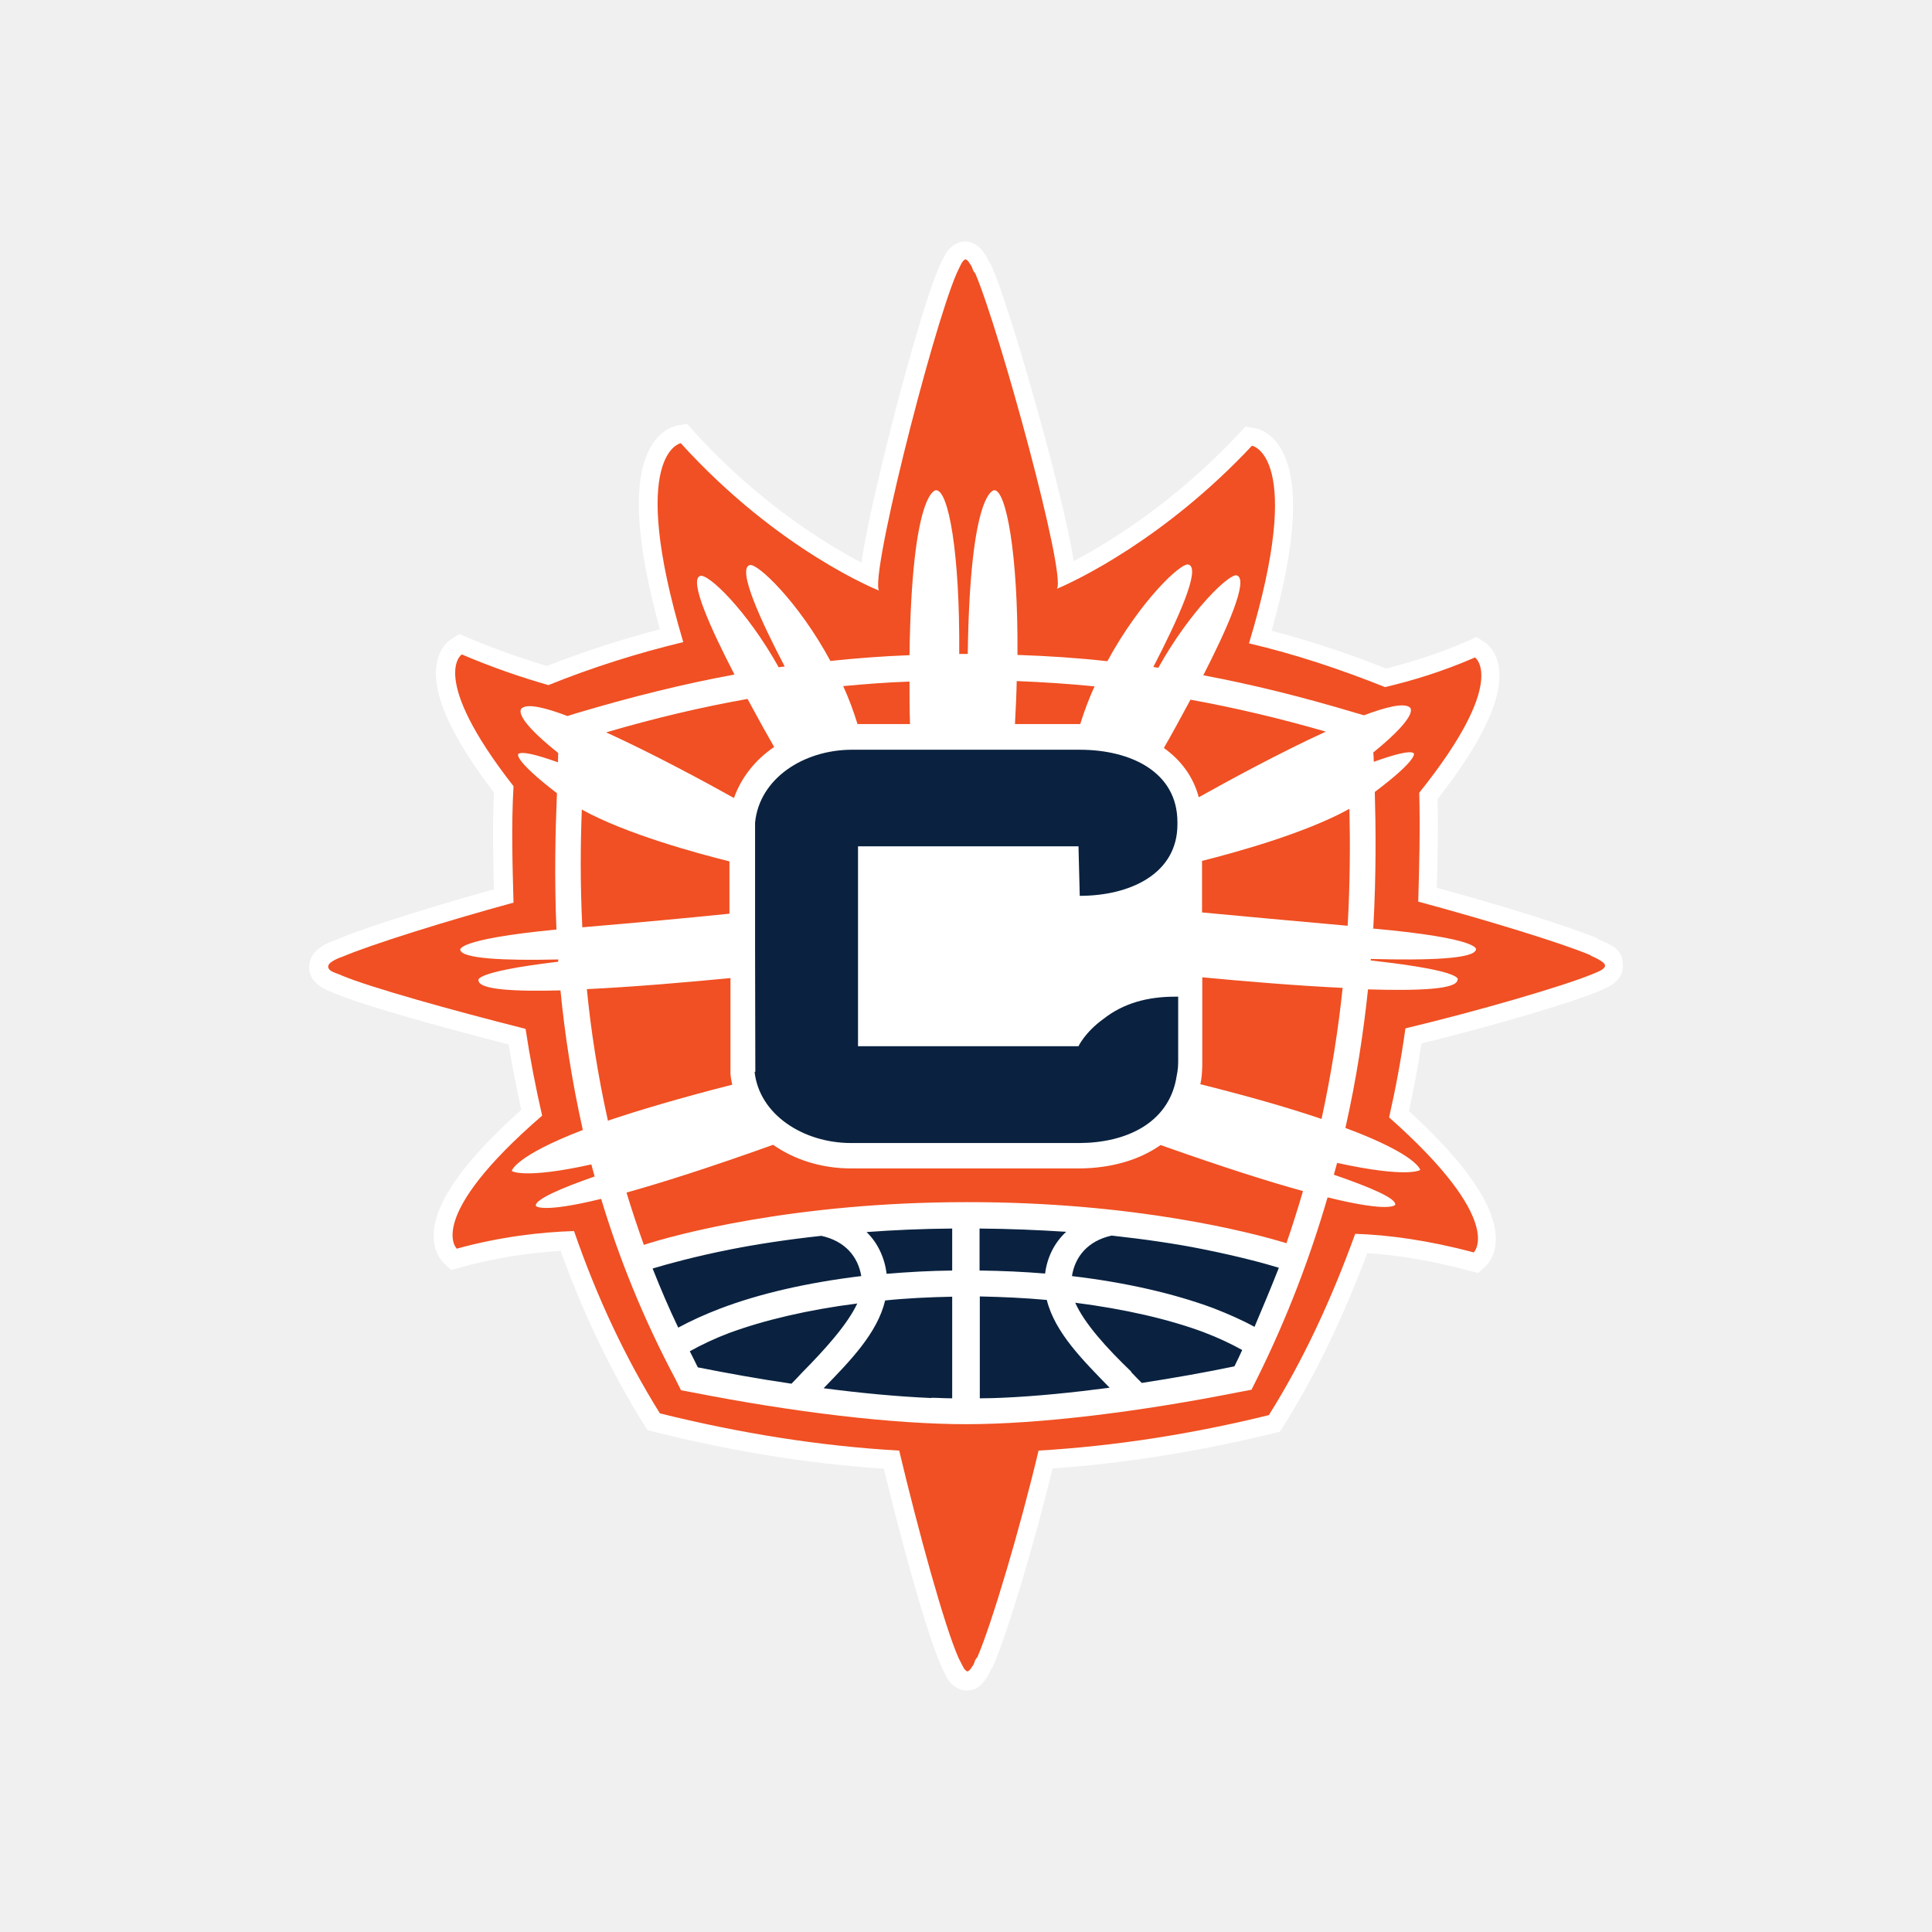
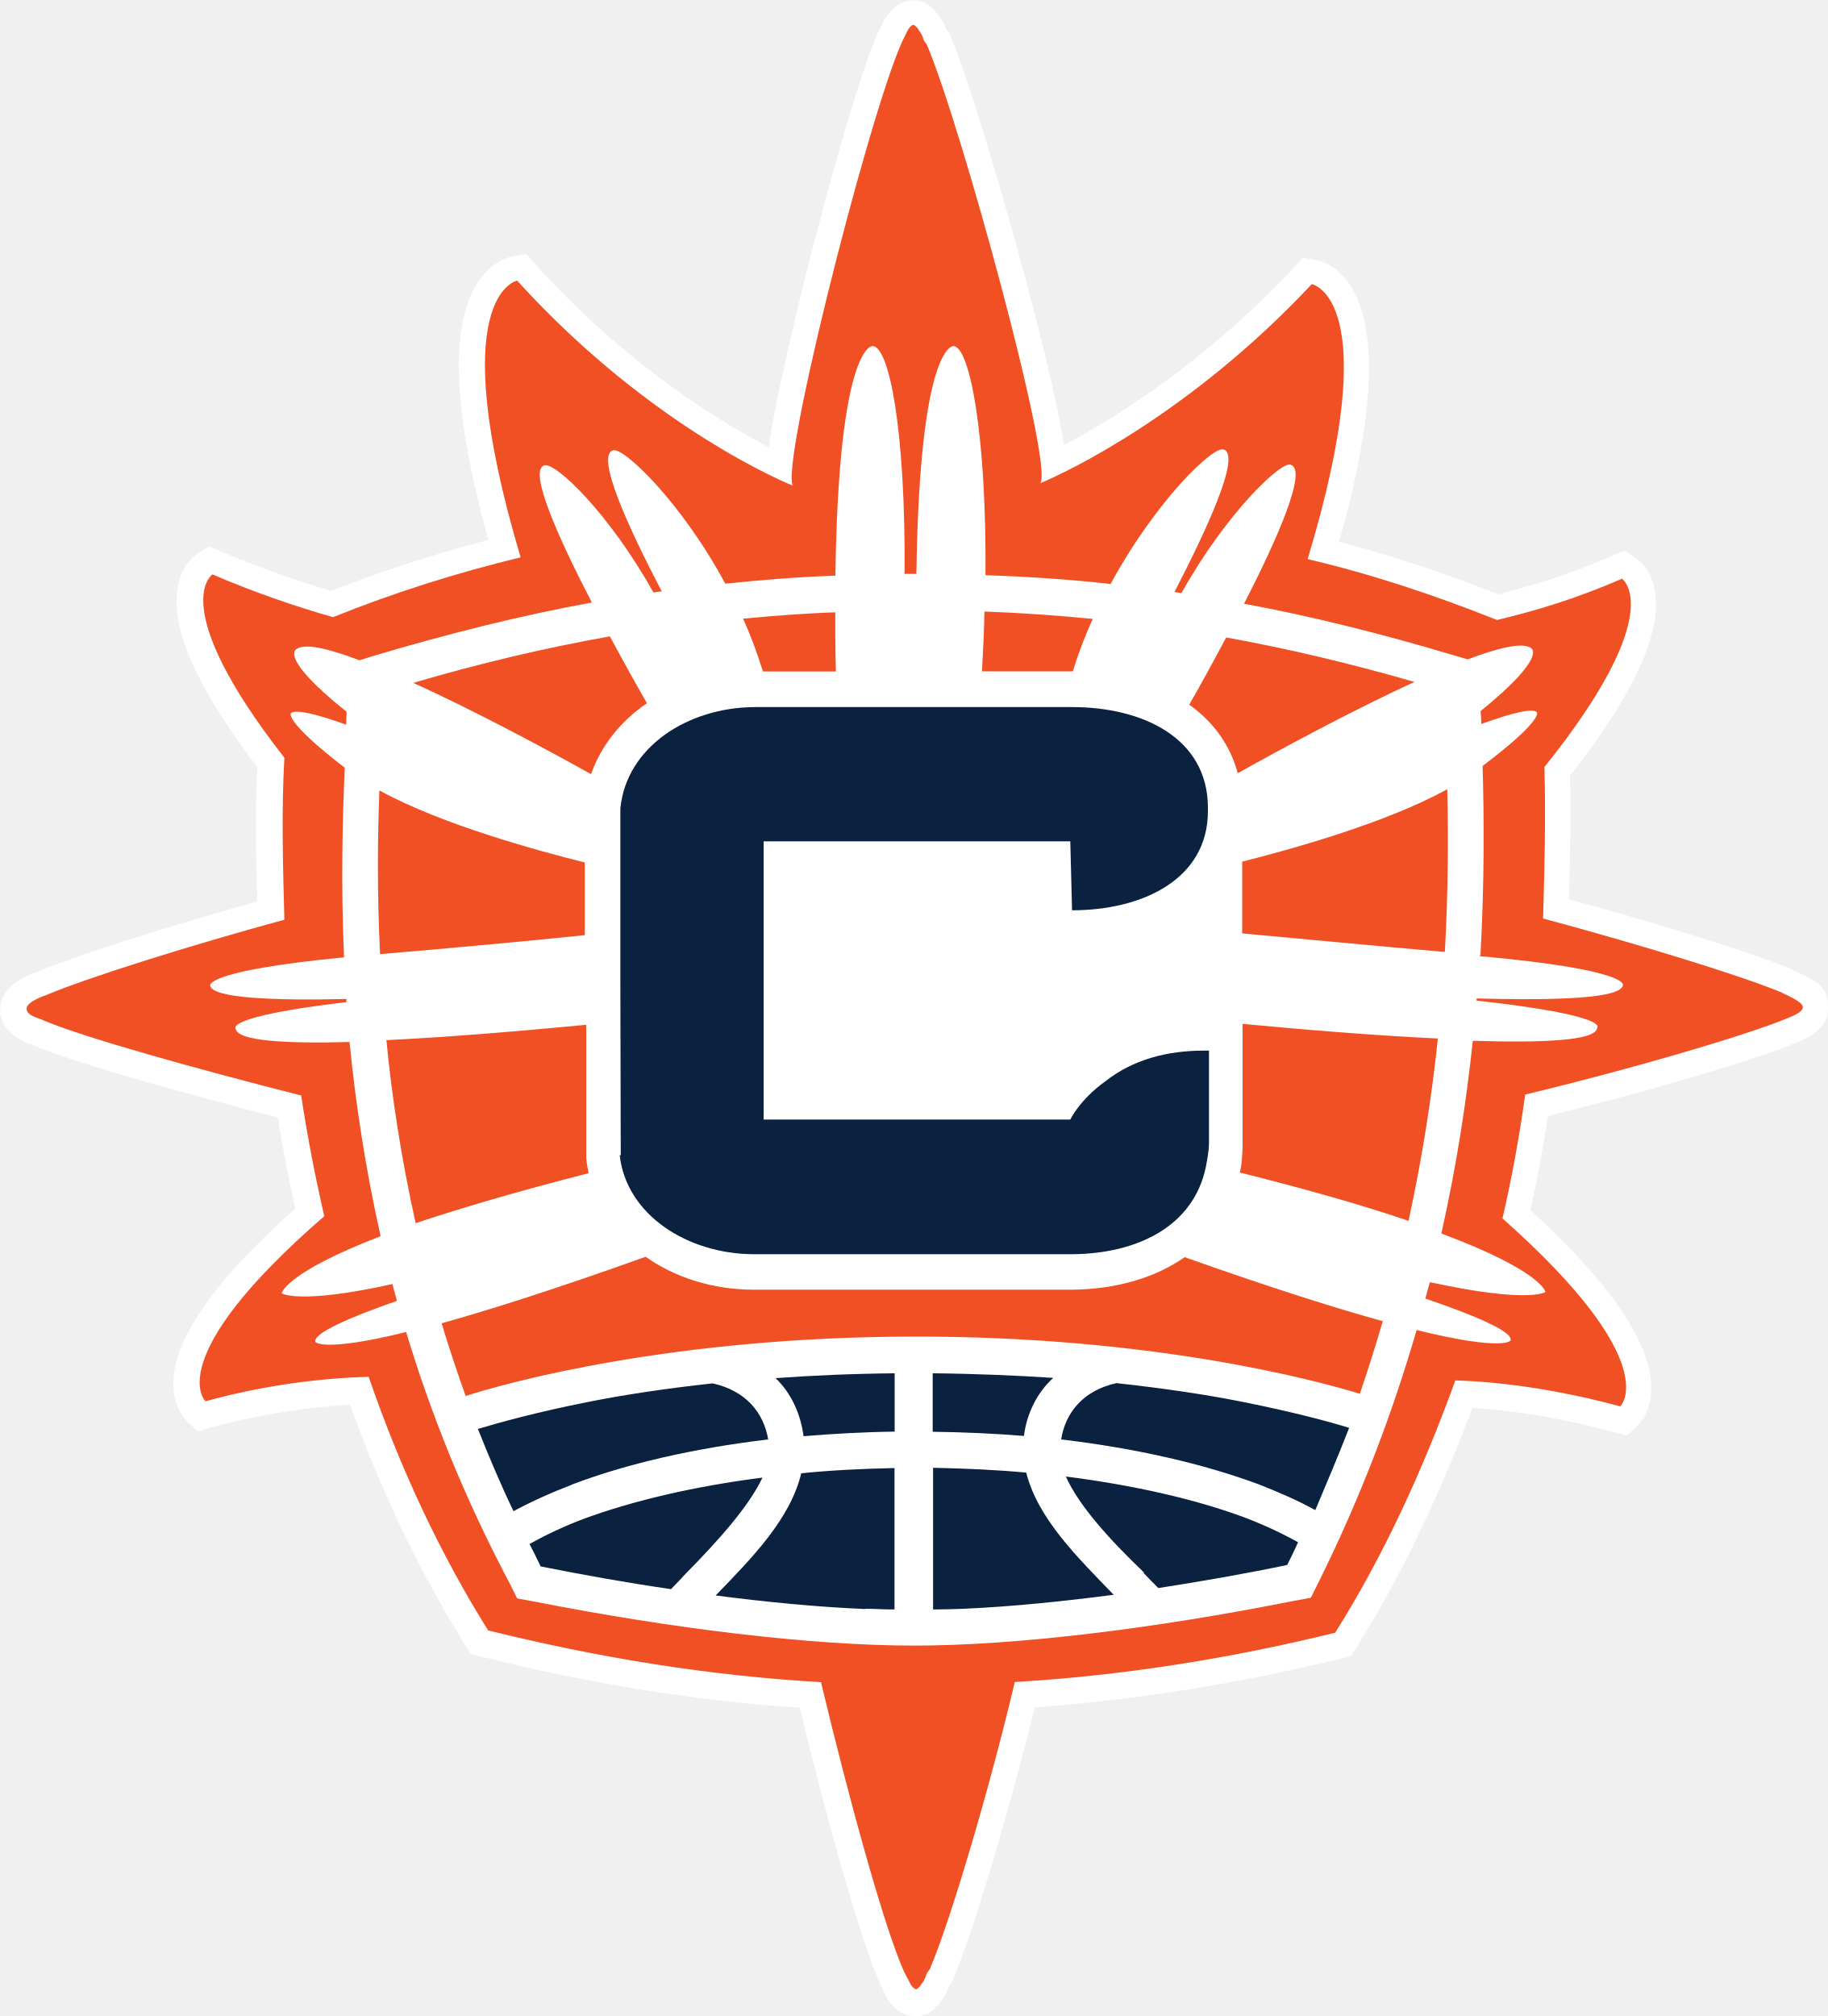
- <svg xmlns="http://www.w3.org/2000/svg" width="200" height="200" viewBox="0 0 200 200" fill="none">
-   <path d="M165.375 97.136C162.645 95.991 155.809 93.83 148.739 91.904C148.817 89.04 148.895 85.916 148.817 82.714C153.495 76.753 155.627 72.171 155.159 69.073C154.899 67.407 154.015 66.704 153.729 66.522L152.872 65.949L151.91 66.366C149.232 67.537 146.555 68.422 143.488 69.203C139.407 67.589 135.43 66.288 131.635 65.299C134.26 56.031 134.546 49.679 132.57 46.399C131.557 44.733 130.309 44.394 129.945 44.342L128.931 44.16L128.229 44.915C121.497 52.1 114.687 56.213 111.151 58.087C110.787 55.797 109.982 52.074 108.344 45.93C106.628 39.5 104.133 31.04 102.703 27.655L102.547 27.317L102.417 27.187C102.287 26.822 102.131 26.536 101.924 26.276C101.534 25.625 100.832 25 99.922 25C98.882 25 98.128 25.781 97.764 26.51L97.271 27.499C95.867 30.701 93.528 39.058 91.812 45.956C90.278 52.178 89.499 55.927 89.186 58.244C85.651 56.395 78.633 52.178 71.823 44.655L71.121 43.874L70.081 44.056C69.717 44.134 68.469 44.472 67.456 46.112C65.428 49.419 65.74 55.797 68.314 65.142C64.336 66.184 60.411 67.459 56.616 68.943C53.679 68.058 51.002 67.095 48.48 66.027L47.544 65.637L46.687 66.184C46.401 66.366 45.491 67.069 45.205 68.735C44.685 71.755 46.687 76.232 51.132 82.037C50.975 85.5 51.053 88.91 51.132 92.06C44.295 93.96 37.563 96.095 34.703 97.319C33.456 97.735 32 98.568 32 100.13C32 101.692 33.508 102.369 34.157 102.629C34.236 102.655 34.339 102.707 34.417 102.733L34.521 102.785C37.589 104.087 45.933 106.404 52.665 108.122C53.029 110.387 53.445 112.6 53.965 114.891C48.012 120.201 44.945 124.549 44.893 127.829C44.867 129.599 45.673 130.484 45.933 130.745L46.712 131.473L47.726 131.187C51.028 130.276 54.511 129.703 58.046 129.495C60.359 135.951 63.245 141.965 66.624 147.405L67.04 148.056L67.794 148.238C75.93 150.269 83.884 151.545 91.5 152.039C93.372 159.823 95.945 169.143 97.479 172.579L97.921 173.49C98.284 174.219 99.038 175 100.078 175C101.118 175 101.69 174.375 102.106 173.724C102.287 173.49 102.443 173.178 102.573 172.813L102.703 172.683L102.859 172.345C104.315 168.96 107.044 159.901 108.968 152.013C116.35 151.493 124.018 150.269 131.739 148.395L132.492 148.212L132.908 147.562C136.08 142.511 138.991 136.524 141.538 129.729C144.086 129.885 147.673 130.354 152.014 131.526L153.028 131.786L153.807 131.057C154.067 130.823 154.873 129.911 154.847 128.167C154.795 124.861 151.78 120.436 145.853 115.021C146.347 112.756 146.789 110.413 147.153 108.018C154.457 106.222 162.463 103.879 165.531 102.603L165.765 102.499C166.492 102.187 168 101.562 168 99.974C168 98.386 167.168 97.943 165.349 97.189" fill="white" />
-   <path d="M164.647 98.881C161.683 97.631 153.963 95.262 146.815 93.336C146.919 89.691 147.023 85.942 146.919 82.064C156.225 70.453 152.689 68.058 152.689 68.058C149.284 69.542 146.217 70.453 143.384 71.13C138.835 69.308 134.078 67.719 129.295 66.6C135.17 47.154 129.607 46.139 129.607 46.139C120.535 55.823 111.333 60.144 109.41 60.951C110.423 59.597 103.483 34.215 100.962 28.306C100.962 28.306 100.858 28.202 100.728 27.968C100.624 27.629 100.494 27.395 100.39 27.291C100.286 27.057 100.052 26.848 99.948 26.848C99.844 26.848 99.61 27.083 99.506 27.317C99.402 27.551 99.272 27.759 99.064 28.228C96.465 34.137 89.55 61.576 91.136 61.211H91.032C91.032 61.107 90.928 61.107 90.928 61.107C90.928 61.107 80.582 57.02 70.471 45.878C70.471 45.878 64.908 46.919 70.731 66.47C65.974 67.615 61.295 69.099 56.772 70.921C54.043 70.141 50.975 69.099 47.804 67.746C47.804 67.746 44.295 70.036 53.159 81.387C52.925 85.474 53.055 89.587 53.159 93.44C46.011 95.392 38.394 97.787 35.457 99.037C35.457 99.037 33.975 99.505 33.975 100.052C33.975 100.599 34.885 100.729 35.327 100.963C38.29 102.213 46.79 104.582 54.407 106.508C54.874 109.58 55.446 112.548 56.122 115.489C43.879 126.085 47.284 129.261 47.284 129.261C51.833 128.011 56.018 127.543 59.423 127.438C61.815 134.363 64.778 140.637 68.313 146.312C76.501 148.343 84.793 149.696 93.085 150.165C95.035 158.365 97.764 168.362 99.246 171.668L99.714 172.579C99.818 172.813 100.052 173.022 100.156 173.022C100.26 173.022 100.494 172.787 100.598 172.579C100.702 172.475 100.832 172.241 100.936 171.902C101.04 171.668 101.17 171.564 101.17 171.564C102.651 168.153 105.589 158.261 107.512 150.165C115.466 149.696 123.42 148.447 131.349 146.494C134.858 140.923 137.821 134.545 140.29 127.725C143.696 127.829 147.907 128.402 152.56 129.651C152.56 129.651 155.965 126.449 143.8 115.672C144.475 112.704 145.047 109.632 145.489 106.456C153.105 104.634 161.735 102.109 164.803 100.859C165.349 100.625 166.154 100.364 166.154 99.948C166.154 99.531 164.673 98.933 164.673 98.933" fill="#F05023" />
-   <path d="M142.162 96.069C142.474 90.446 142.422 85.656 142.318 81.985C146.945 78.497 146.347 77.976 146.347 77.976C145.983 77.664 144.397 78.081 142.214 78.862C142.214 78.523 142.188 78.211 142.162 77.898C147.308 73.707 145.879 73.186 145.879 73.186C145.229 72.77 143.487 73.186 141.2 74.046L140.212 73.759C134.727 72.119 129.581 70.844 124.564 69.906C127.033 65.09 129.295 59.988 128.047 59.571C127.345 59.259 123.238 63.164 119.911 69.125C119.729 69.099 119.573 69.073 119.391 69.047C121.912 64.179 124.33 58.868 123.056 58.452C122.328 58.114 118.013 62.227 114.634 68.448C111.567 68.11 108.474 67.902 105.328 67.798C105.406 57.228 104.133 50.746 102.937 50.746C102.937 50.746 100.415 50.564 100.182 67.694C100.13 67.694 100.052 67.694 100 67.694C99.766 67.694 99.532 67.694 99.298 67.694C99.376 57.176 98.18 50.746 96.906 50.746C96.906 50.746 94.385 50.564 94.151 67.824C91.396 67.928 88.666 68.136 85.963 68.422C82.636 62.253 78.321 58.192 77.593 58.504C76.319 58.92 78.711 64.179 81.232 68.995C81.024 69.021 80.816 69.047 80.608 69.073C77.307 63.164 73.278 59.311 72.472 59.623C71.302 60.04 73.564 65.064 76.033 69.828C70.782 70.791 65.428 72.119 59.657 73.837L58.747 74.124C56.486 73.264 54.718 72.848 54.094 73.264C54.094 73.264 52.561 73.785 57.785 77.95C57.785 78.263 57.76 78.575 57.76 78.914C55.576 78.133 54.016 77.742 53.653 78.055C53.653 78.055 53.055 78.575 57.656 82.116C57.5 85.89 57.37 90.68 57.603 96.225C47.102 97.24 47.648 98.334 47.648 98.334C47.804 99.245 52.197 99.453 57.785 99.323C57.785 99.401 57.785 99.479 57.785 99.557C48.584 100.651 49.545 101.536 49.545 101.536C49.649 102.447 53.237 102.655 58.019 102.525C58.461 107.029 59.189 111.871 60.333 116.973C53.237 119.707 52.977 121.217 52.977 121.217C52.977 121.217 54.146 122.102 61.217 120.54C61.321 120.956 61.451 121.373 61.555 121.789C57.968 123.039 55.316 124.21 55.472 124.835C55.472 124.835 55.966 125.642 62.23 124.106C64.05 130.146 66.545 136.42 69.925 142.772L70.496 143.917L71.744 144.151C82.09 146.182 92.409 147.431 100.026 147.431C107.642 147.431 117.961 146.156 128.307 144.099L129.555 143.865L130.126 142.72C133.298 136.342 135.663 130.016 137.431 123.95C143.955 125.564 144.423 124.731 144.423 124.731C144.631 124.08 141.798 122.883 138.081 121.607C138.185 121.191 138.315 120.774 138.419 120.384C145.827 121.998 147.022 121.112 147.022 121.112C147.022 121.112 146.763 119.551 139.276 116.765C140.42 111.689 141.148 106.873 141.616 102.421C146.789 102.577 150.792 102.421 150.87 101.458C150.87 101.458 152.013 100.547 141.902 99.427C141.902 99.375 141.902 99.323 141.902 99.271C147.88 99.427 152.663 99.271 152.793 98.282C152.793 98.282 153.365 97.136 142.11 96.121M123.238 72.431C127.839 73.264 132.466 74.358 137.249 75.738C132.466 77.924 126.981 80.918 124.096 82.532C123.55 80.45 122.276 78.705 120.483 77.43C121.107 76.362 122.12 74.514 123.238 72.431ZM105.25 70.505C108.006 70.609 110.657 70.791 113.308 71.052C112.737 72.301 112.243 73.603 111.827 74.957C111.775 74.957 111.749 74.957 111.697 74.957H105.068C105.146 73.421 105.224 71.937 105.25 70.505ZM94.151 70.531C94.151 71.911 94.151 73.369 94.203 74.957H88.77C88.354 73.603 87.86 72.275 87.288 71.026C89.55 70.817 91.811 70.635 94.151 70.557M77.385 72.353C78.477 74.384 79.49 76.206 80.14 77.326C78.191 78.653 76.735 80.475 75.981 82.61C73.096 80.996 67.559 78.002 62.75 75.816C67.715 74.358 72.55 73.212 77.385 72.353ZM60.281 95.991C60.047 91.305 60.099 87.192 60.229 83.808C64.908 86.385 72.29 88.363 75.513 89.17V94.585C71.458 95.002 65.896 95.522 60.307 95.991M60.749 102.395C65.662 102.161 71.302 101.666 75.617 101.25V111.142C75.643 111.532 75.721 111.923 75.799 112.287C70.289 113.693 66.103 114.943 62.932 116.01C61.867 111.22 61.165 106.638 60.749 102.369M133.142 128.688C129.581 127.595 117.441 124.419 100.052 124.445C82.168 124.445 69.743 127.855 66.649 128.87C66 127.048 65.402 125.252 64.856 123.455C68.391 122.466 73.278 120.93 80.036 118.509C82.22 120.045 85.027 120.956 88.12 120.956H111.749C115.076 120.93 117.961 120.071 120.145 118.535C126.617 120.826 131.374 122.336 134.883 123.299C134.363 125.095 133.792 126.892 133.168 128.714M136.781 115.828C133.662 114.761 129.555 113.563 124.252 112.235C124.408 111.663 124.434 111.012 124.46 110.283V101.171C128.593 101.562 134.078 102.031 138.99 102.265C138.548 106.482 137.847 111.038 136.807 115.828M139.51 95.835C133.896 95.34 128.385 94.82 124.434 94.455V89.118C127.657 88.311 135.039 86.307 139.692 83.73C139.77 87.088 139.77 91.201 139.51 95.835Z" fill="white" />
-   <path d="M98.57 127.178C95.425 127.204 92.462 127.334 89.706 127.543C90.876 128.662 91.578 130.224 91.786 131.864C93.969 131.682 96.231 131.552 98.57 131.525V127.178ZM110.371 127.516C107.59 127.334 104.601 127.204 101.403 127.178V131.525C103.717 131.552 105.978 131.656 108.188 131.838C108.396 130.198 109.124 128.662 110.371 127.516ZM110.943 132.098C116.48 132.749 121.497 133.894 125.63 135.43C127.163 136.029 128.593 136.654 129.867 137.357C130.75 135.274 131.504 133.478 132.388 131.239C131.036 130.823 128.307 130.068 124.382 129.287C121.783 128.766 118.637 128.297 115.076 127.907C112.607 128.454 111.281 130.094 110.969 132.098H110.943ZM108.37 134.571C106.134 134.363 103.821 134.259 101.429 134.207V144.75C101.533 144.75 101.611 144.75 101.689 144.75C102.365 144.75 103.041 144.724 103.717 144.698C107.304 144.542 111.099 144.151 114.868 143.657C112.113 140.819 109.228 137.982 108.37 134.597V134.571ZM117.104 142.043C117.468 142.433 117.831 142.798 118.195 143.162C121.549 142.641 124.798 142.069 127.787 141.444C128.073 140.871 128.333 140.325 128.593 139.752C127.423 139.101 126.098 138.476 124.59 137.903C120.951 136.55 116.402 135.509 111.307 134.858C112.269 137.018 114.556 139.544 117.104 141.991V142.043ZM96.412 144.698C97.062 144.698 97.712 144.75 98.336 144.75H98.57V134.233C96.179 134.285 93.865 134.389 91.63 134.623C90.824 138.008 88.016 140.871 85.261 143.709C89.03 144.203 92.825 144.568 96.412 144.724V144.698ZM88.744 134.936C83.65 135.587 79.101 136.654 75.436 138.008C73.928 138.58 72.576 139.231 71.406 139.882C71.692 140.429 71.952 140.975 72.238 141.548C75.254 142.147 78.555 142.746 81.934 143.24C82.298 142.876 82.662 142.485 83.026 142.095C85.469 139.622 87.731 137.096 88.744 134.936ZM74.5 135.482C78.581 133.921 83.572 132.775 89.16 132.098C88.822 130.094 87.497 128.48 85.027 127.933C81.414 128.323 78.243 128.818 75.617 129.339C71.926 130.068 69.015 130.875 67.559 131.317C68.365 133.348 69.223 135.378 70.211 137.435C71.51 136.732 72.94 136.081 74.5 135.482ZM78.113 110.934C78.581 115.359 83.13 118.327 88.121 118.327H111.749C116.636 118.301 120.821 116.244 121.731 111.819C121.835 111.246 121.965 110.673 121.965 109.997V103.176H121.627C118.793 103.176 116.298 103.853 114.244 105.467C112.321 106.847 111.645 108.304 111.645 108.304H88.822V87.609H111.645L111.775 92.737C117 92.737 121.887 90.446 121.887 85.344V85.109C121.887 79.877 117 77.612 111.775 77.612H88.147C83.156 77.638 78.607 80.606 78.165 85.161V98.022L78.191 110.986L78.113 110.934Z" fill="#0A2240" />
+ <svg xmlns="http://www.w3.org/2000/svg" id="Ebene_1" version="1.1" viewBox="0 0 136 150">
+   <defs>
+     <style>
+       .st0 {
+         fill: #fff;
+       }
+ 
+       .st1 {
+         fill: #0a2240;
+       }
+ 
+       .st2 {
+         fill: #f05023;
+       }
+     </style>
+   </defs>
+   <path class="st0" d="M133.38,72.14c-2.73-1.15-9.57-3.31-16.64-5.23.08-2.86.16-5.99.08-9.19,4.68-5.96,6.81-10.54,6.34-13.64-.26-1.67-1.14-2.37-1.43-2.55l-.86-.57-.96.42c-2.68,1.17-5.36,2.06-8.42,2.84-4.08-1.61-8.06-2.92-11.85-3.9,2.62-9.27,2.91-15.62.94-18.9-1.01-1.67-2.26-2-2.62-2.06l-1.01-.18-.7.76c-6.73,7.18-13.54,11.3-17.08,13.17-.36-2.29-1.17-6.01-2.81-12.16-1.72-6.43-4.21-14.89-5.64-18.27l-.16-.34-.13-.13c-.13-.36-.29-.65-.49-.91-.39-.65-1.09-1.28-2-1.28-1.04,0-1.79.78-2.16,1.51l-.49.99c-1.4,3.2-3.74,11.56-5.46,18.46-1.53,6.22-2.31,9.97-2.63,12.29-3.54-1.85-10.55-6.07-17.36-13.59l-.7-.78-1.04.18c-.36.08-1.61.42-2.63,2.06-2.03,3.31-1.72,9.68.86,19.03-3.98,1.04-7.9,2.32-11.7,3.8-2.94-.89-5.61-1.85-8.14-2.92l-.94-.39-.86.55c-.29.18-1.2.89-1.48,2.55-.52,3.02,1.48,7.5,5.93,13.3-.16,3.46-.08,6.87,0,10.02-6.84,1.9-13.57,4.04-16.43,5.26-1.25.42-2.7,1.25-2.7,2.81s1.51,2.24,2.16,2.5c.08.03.18.08.26.1l.1.05c3.07,1.3,11.41,3.62,18.14,5.34.36,2.26.78,4.48,1.3,6.77-5.95,5.31-9.02,9.66-9.07,12.94-.03,1.77.78,2.65,1.04,2.92l.78.73,1.01-.29c3.3-.91,6.78-1.48,10.32-1.69,2.31,6.46,5.2,12.47,8.58,17.91l.42.65.75.18c8.14,2.03,16.09,3.31,23.71,3.8,1.87,7.78,4.44,17.1,5.98,20.54l.44.91c.36.73,1.12,1.51,2.16,1.51s1.61-.62,2.03-1.28c.18-.23.34-.55.47-.91l.13-.13.16-.34c1.46-3.38,4.18-12.44,6.11-20.33,7.38-.52,15.05-1.74,22.77-3.62l.75-.18.42-.65c3.17-5.05,6.08-11.04,8.63-17.83,2.55.16,6.14.62,10.48,1.8l1.01.26.78-.73c.26-.23,1.07-1.15,1.04-2.89-.05-3.31-3.07-7.73-8.99-13.15.49-2.27.94-4.61,1.3-7,7.3-1.8,15.31-4.14,18.38-5.42l.23-.1c.73-.31,2.24-.94,2.24-2.53s-.83-2.03-2.65-2.79" />
+   <path class="st2" d="M132.65,73.88c-2.96-1.25-10.68-3.62-17.83-5.54.1-3.64.21-7.39.1-11.27,9.31-11.61,5.77-14.01,5.77-14.01-3.4,1.48-6.47,2.4-9.3,3.07-4.55-1.82-9.31-3.41-14.09-4.53,5.88-19.45.31-20.46.31-20.46-9.07,9.68-18.27,14.01-20.2,14.81,1.01-1.35-5.93-26.74-8.45-32.64,0,0-.1-.1-.23-.34-.1-.34-.23-.57-.34-.68-.1-.23-.34-.44-.44-.44s-.34.23-.44.47c-.1.23-.23.44-.44.91-2.6,5.91-9.51,33.35-7.93,32.98h-.1c0-.1-.1-.1-.1-.1,0,0-10.35-4.09-20.46-15.23,0,0-5.56,1.04.26,20.59-4.76,1.15-9.44,2.63-13.96,4.45-2.73-.78-5.8-1.82-8.97-3.18,0,0-3.51,2.29,5.35,13.64-.23,4.09-.1,8.2,0,12.05-7.15,1.95-14.76,4.35-17.7,5.6,0,0-1.48.47-1.48,1.02s.91.68,1.35.91c2.96,1.25,11.46,3.62,19.08,5.55.47,3.07,1.04,6.04,1.72,8.98-12.24,10.6-8.84,13.77-8.84,13.77,4.55-1.25,8.73-1.72,12.14-1.82,2.39,6.93,5.35,13.2,8.89,18.87,8.19,2.03,16.48,3.38,24.77,3.85,1.95,8.2,4.68,18.2,6.16,21.5l.47.91c.1.23.34.44.44.44s.34-.24.44-.44c.1-.1.23-.34.34-.68.1-.23.23-.34.23-.34,1.48-3.41,4.42-13.3,6.34-21.4,7.95-.47,15.91-1.72,23.84-3.67,3.51-5.57,6.47-11.95,8.94-18.77,3.41.1,7.62.68,12.27,1.93,0,0,3.4-3.2-8.76-13.98.68-2.97,1.25-6.04,1.69-9.22,7.62-1.82,16.25-4.35,19.31-5.6.55-.23,1.35-.5,1.35-.91s-1.48-1.02-1.48-1.02" />
+   <path class="st0" d="M110.16,71.07c.31-5.62.26-10.41.16-14.08,4.63-3.49,4.03-4.01,4.03-4.01-.36-.31-1.95.1-4.13.89,0-.34-.03-.65-.05-.96,5.15-4.19,3.72-4.71,3.72-4.71-.65-.42-2.39,0-4.68.86l-.99-.29c-5.49-1.64-10.63-2.92-15.65-3.85,2.47-4.82,4.73-9.92,3.48-10.34-.7-.31-4.81,3.59-8.14,9.55-.18-.03-.34-.05-.52-.08,2.52-4.87,4.94-10.18,3.67-10.6-.73-.34-5.04,3.77-8.42,10-3.07-.34-6.16-.55-9.31-.65.08-10.57-1.19-17.05-2.39-17.05,0,0-2.52-.18-2.75,16.95h-.88c.08-10.52-1.12-16.95-2.39-16.95,0,0-2.52-.18-2.76,17.08-2.76.1-5.48.31-8.19.6-3.33-6.17-7.64-10.23-8.37-9.92-1.27.42,1.12,5.68,3.64,10.49-.21.03-.42.05-.62.08-3.3-5.91-7.33-9.76-8.14-9.45-1.17.42,1.09,5.44,3.56,10.2-5.25.96-10.61,2.29-16.38,4.01l-.91.29c-2.26-.86-4.03-1.28-4.65-.86,0,0-1.53.52,3.69,4.69,0,.31-.03.62-.03.96-2.18-.78-3.74-1.17-4.11-.86,0,0-.6.52,4,4.06-.16,3.77-.29,8.56-.05,14.11-10.5,1.02-9.96,2.11-9.96,2.11.16.91,4.55,1.12,10.14.99v.23c-9.2,1.09-8.24,1.98-8.24,1.98.1.91,3.69,1.12,8.47.99.44,4.5,1.17,9.35,2.31,14.45-7.1,2.73-7.36,4.24-7.36,4.24,0,0,1.17.88,8.24-.68.1.42.23.83.34,1.25-3.59,1.25-6.24,2.42-6.08,3.05,0,0,.49.81,6.76-.73,1.82,6.04,4.32,12.31,7.69,18.67l.57,1.15,1.25.23c10.35,2.03,20.67,3.28,28.28,3.28s17.93-1.27,28.28-3.33l1.25-.23.57-1.15c3.17-6.38,5.54-12.7,7.3-18.77,6.52,1.61,6.99.78,6.99.78.21-.65-2.62-1.85-6.34-3.12.1-.42.23-.83.34-1.22,7.41,1.61,8.6.73,8.6.73,0,0-.26-1.56-7.75-4.35,1.14-5.08,1.87-9.89,2.34-14.34,5.17.16,9.18,0,9.25-.96,0,0,1.14-.91-8.97-2.03v-.16c5.98.16,10.76,0,10.89-.99,0,0,.57-1.15-10.68-2.16M91.24,47.43c4.6.83,9.23,1.93,14.01,3.31-4.78,2.19-10.27,5.18-13.15,6.79-.55-2.08-1.82-3.83-3.61-5.1.62-1.07,1.64-2.92,2.75-5ZM73.25,45.5c2.76.1,5.41.29,8.06.55-.57,1.25-1.07,2.55-1.48,3.9h-6.76c.08-1.54.16-3.02.18-4.45ZM62.15,45.53c0,1.38,0,2.84.05,4.43h-5.43c-.42-1.35-.91-2.68-1.48-3.93,2.26-.21,4.52-.39,6.86-.47M45.38,47.35c1.09,2.03,2.11,3.85,2.76,4.97-1.95,1.33-3.41,3.15-4.16,5.28-2.89-1.61-8.42-4.61-13.23-6.79,4.96-1.46,9.8-2.6,14.63-3.46ZM28.28,70.99c-.23-4.69-.18-8.8-.05-12.18,4.68,2.58,12.06,4.56,15.28,5.36v5.41c-4.06.42-9.62.94-15.21,1.41M28.75,77.39c4.91-.23,10.55-.73,14.87-1.14v9.89c.03.39.1.78.18,1.15-5.51,1.41-9.7,2.66-12.87,3.72-1.07-4.79-1.77-9.37-2.18-13.64M101.14,103.69c-3.56-1.09-15.7-4.27-33.09-4.24-17.88,0-30.31,3.41-33.4,4.42-.65-1.82-1.25-3.62-1.79-5.41,3.54-.99,8.42-2.53,15.18-4.95,2.18,1.54,4.99,2.45,8.08,2.45h23.63c3.33-.03,6.21-.89,8.4-2.42,6.47,2.29,11.23,3.8,14.74,4.76-.52,1.8-1.09,3.59-1.71,5.42M104.78,90.83c-3.12-1.07-7.23-2.26-12.53-3.59.16-.57.18-1.22.21-1.95v-9.11c4.13.39,9.62.86,14.53,1.09-.44,4.22-1.14,8.77-2.18,13.56M107.51,70.83c-5.61-.49-11.12-1.02-15.08-1.38v-5.34c3.22-.81,10.61-2.81,15.26-5.39.08,3.36.08,7.47-.18,12.11Z" />
+   <path class="st1" d="M66.57,102.18c-3.15.03-6.11.16-8.86.36,1.17,1.12,1.87,2.68,2.08,4.32,2.18-.18,4.44-.31,6.78-.34v-4.35ZM78.37,102.52c-2.78-.18-5.77-.31-8.97-.34v4.35c2.31.03,4.57.13,6.79.31.21-1.64.94-3.18,2.18-4.32ZM78.94,107.1c5.54.65,10.55,1.8,14.69,3.33,1.53.6,2.96,1.22,4.24,1.93.88-2.08,1.64-3.88,2.52-6.12-1.35-.42-4.08-1.17-8.01-1.95-2.6-.52-5.75-.99-9.31-1.38-2.47.55-3.79,2.19-4.11,4.19h-.03ZM76.37,109.57c-2.24-.21-4.55-.31-6.94-.36v10.54h.26c.68,0,1.35-.03,2.03-.05,3.59-.16,7.38-.55,11.15-1.04-2.75-2.84-5.64-5.68-6.5-9.06v-.03ZM85.1,117.04c.36.39.73.76,1.09,1.12,3.35-.52,6.6-1.09,9.59-1.72.29-.57.55-1.12.81-1.69-1.17-.65-2.5-1.28-4-1.85-3.64-1.35-8.19-2.39-13.28-3.04.96,2.16,3.25,4.69,5.8,7.13v.05ZM64.41,119.7c.65,0,1.3.05,1.92.05h.23v-10.52c-2.39.05-4.7.16-6.94.39-.81,3.38-3.61,6.25-6.37,9.09,3.77.49,7.56.86,11.15,1.01v-.03ZM56.74,109.94c-5.09.65-9.64,1.72-13.31,3.07-1.51.57-2.86,1.22-4.03,1.87.29.55.55,1.09.83,1.67,3.02.6,6.32,1.2,9.7,1.69.36-.36.73-.76,1.09-1.15,2.44-2.47,4.7-5,5.72-7.16ZM42.5,110.48c4.08-1.56,9.07-2.71,14.66-3.38-.34-2-1.66-3.62-4.13-4.17-3.61.39-6.78.88-9.41,1.41-3.69.73-6.6,1.54-8.06,1.98.81,2.03,1.66,4.06,2.65,6.12,1.3-.7,2.73-1.35,4.29-1.95ZM46.11,85.93c.47,4.43,5.02,7.39,10.01,7.39h23.63c4.89-.03,9.07-2.08,9.98-6.51.1-.57.23-1.15.23-1.82v-6.82h-.34c-2.83,0-5.33.68-7.38,2.29-1.92,1.38-2.6,2.84-2.6,2.84h-22.82v-20.7h22.82l.13,5.13c5.22,0,10.11-2.29,10.11-7.39v-.23c0-5.23-4.89-7.5-10.11-7.5h-23.63c-4.99.03-9.54,2.99-9.98,7.55v12.86l.03,12.96-.08-.05Z" />
</svg>
